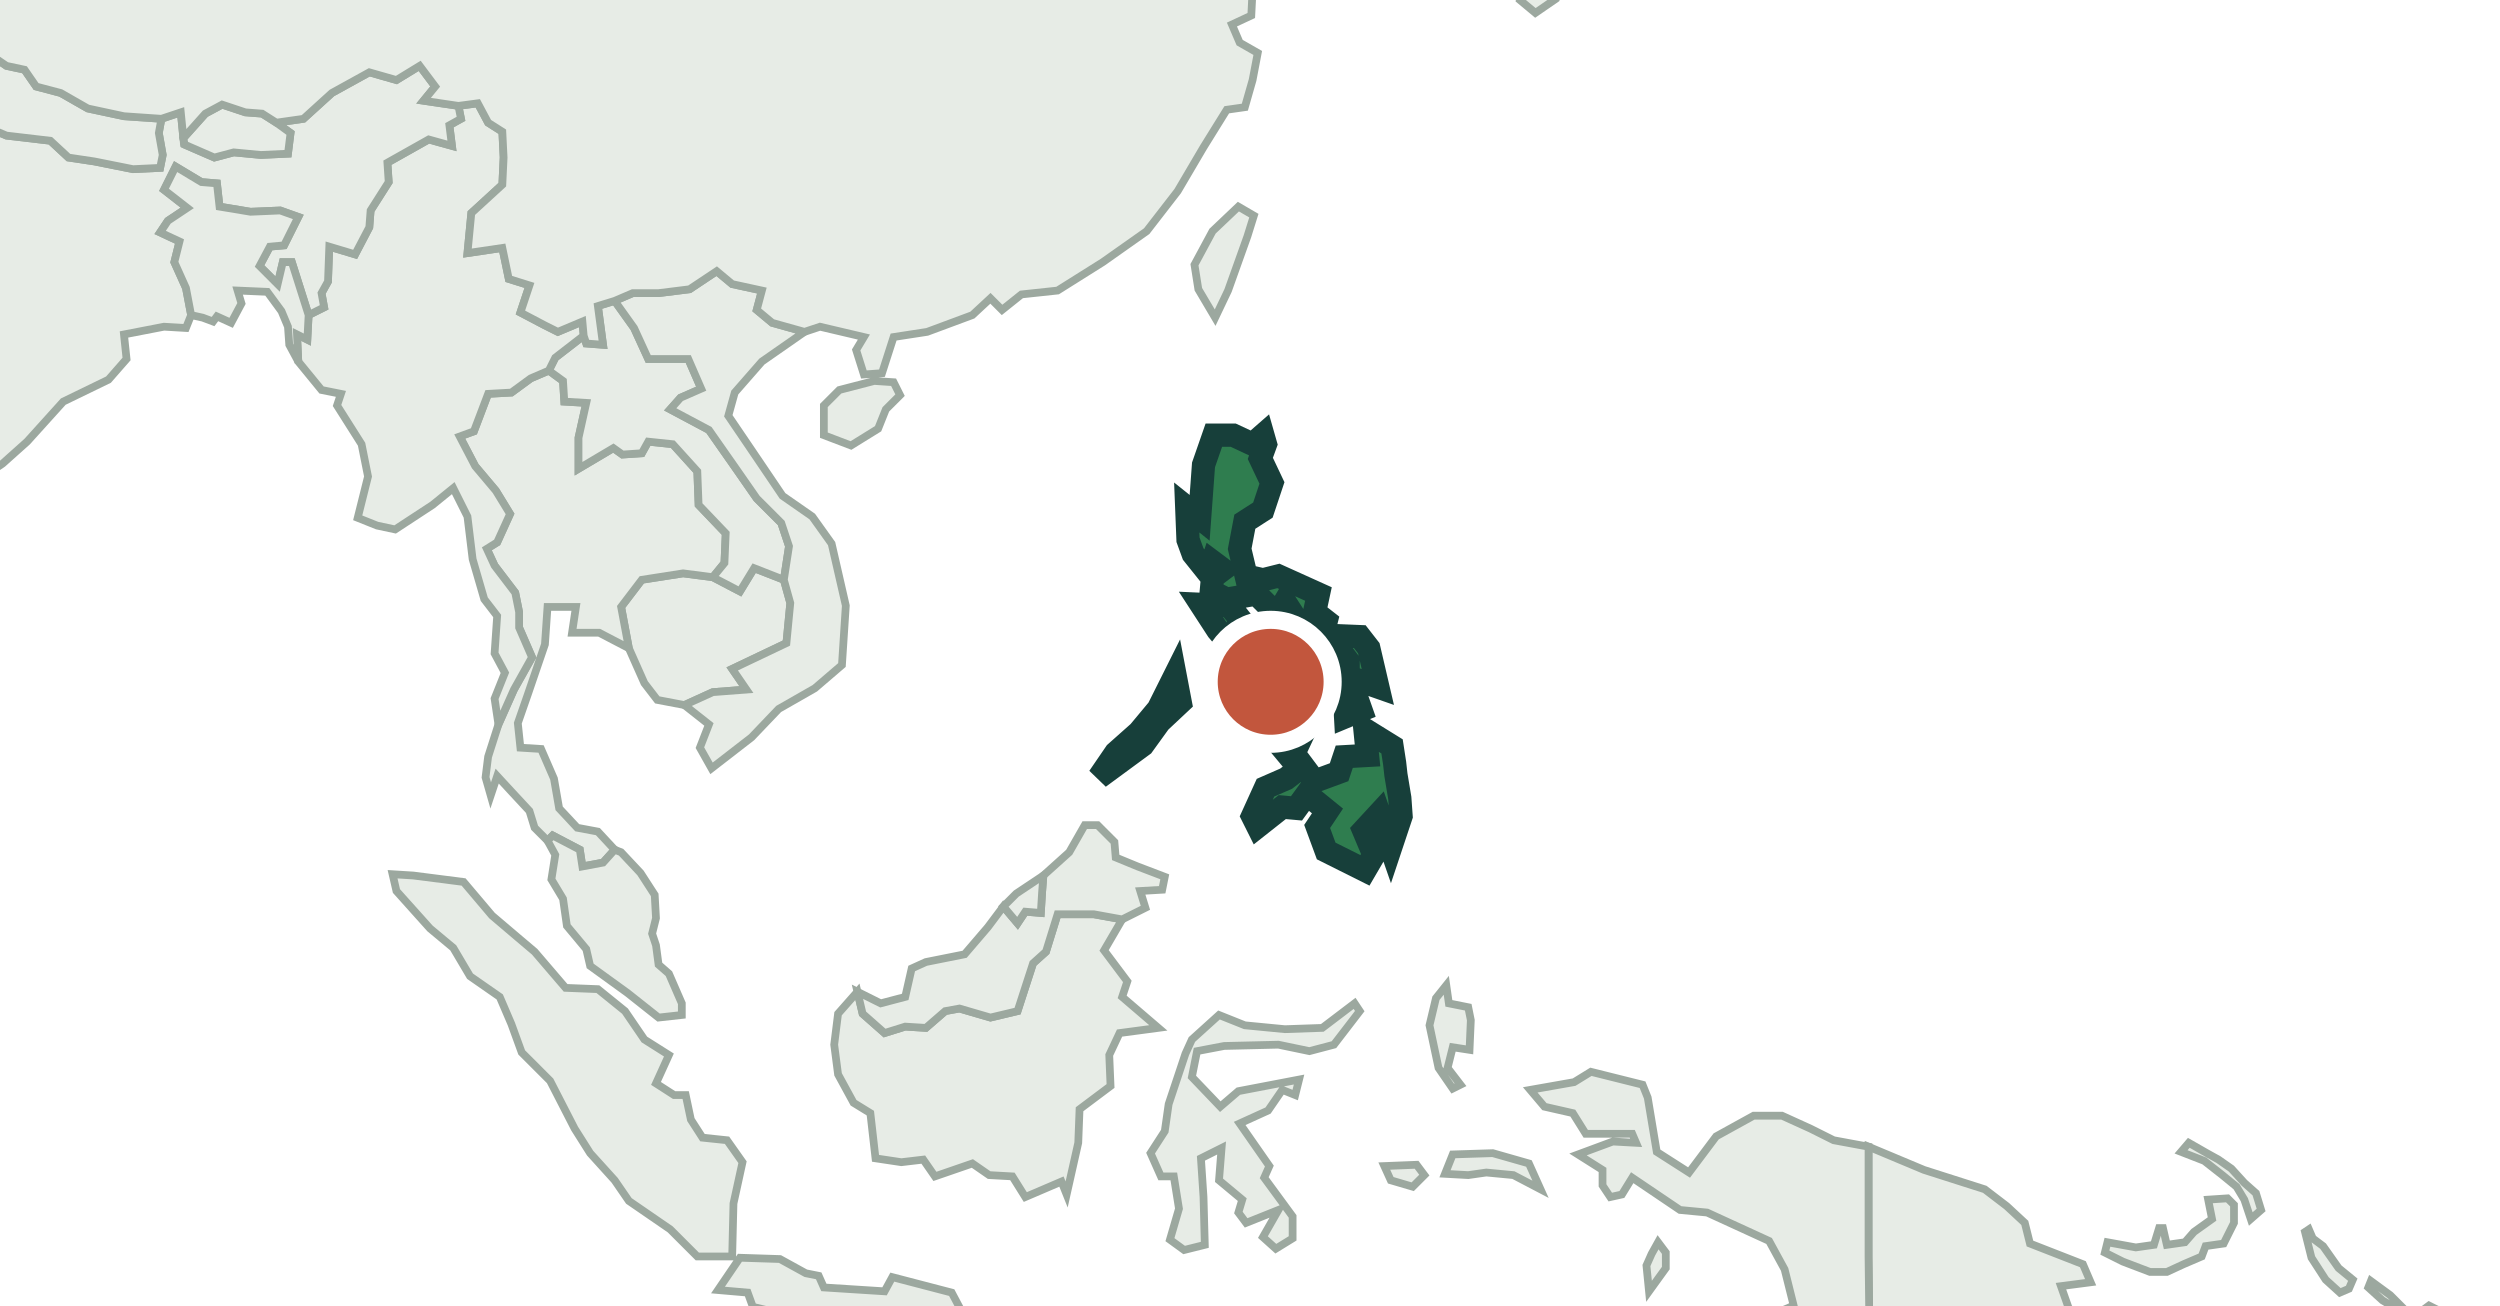
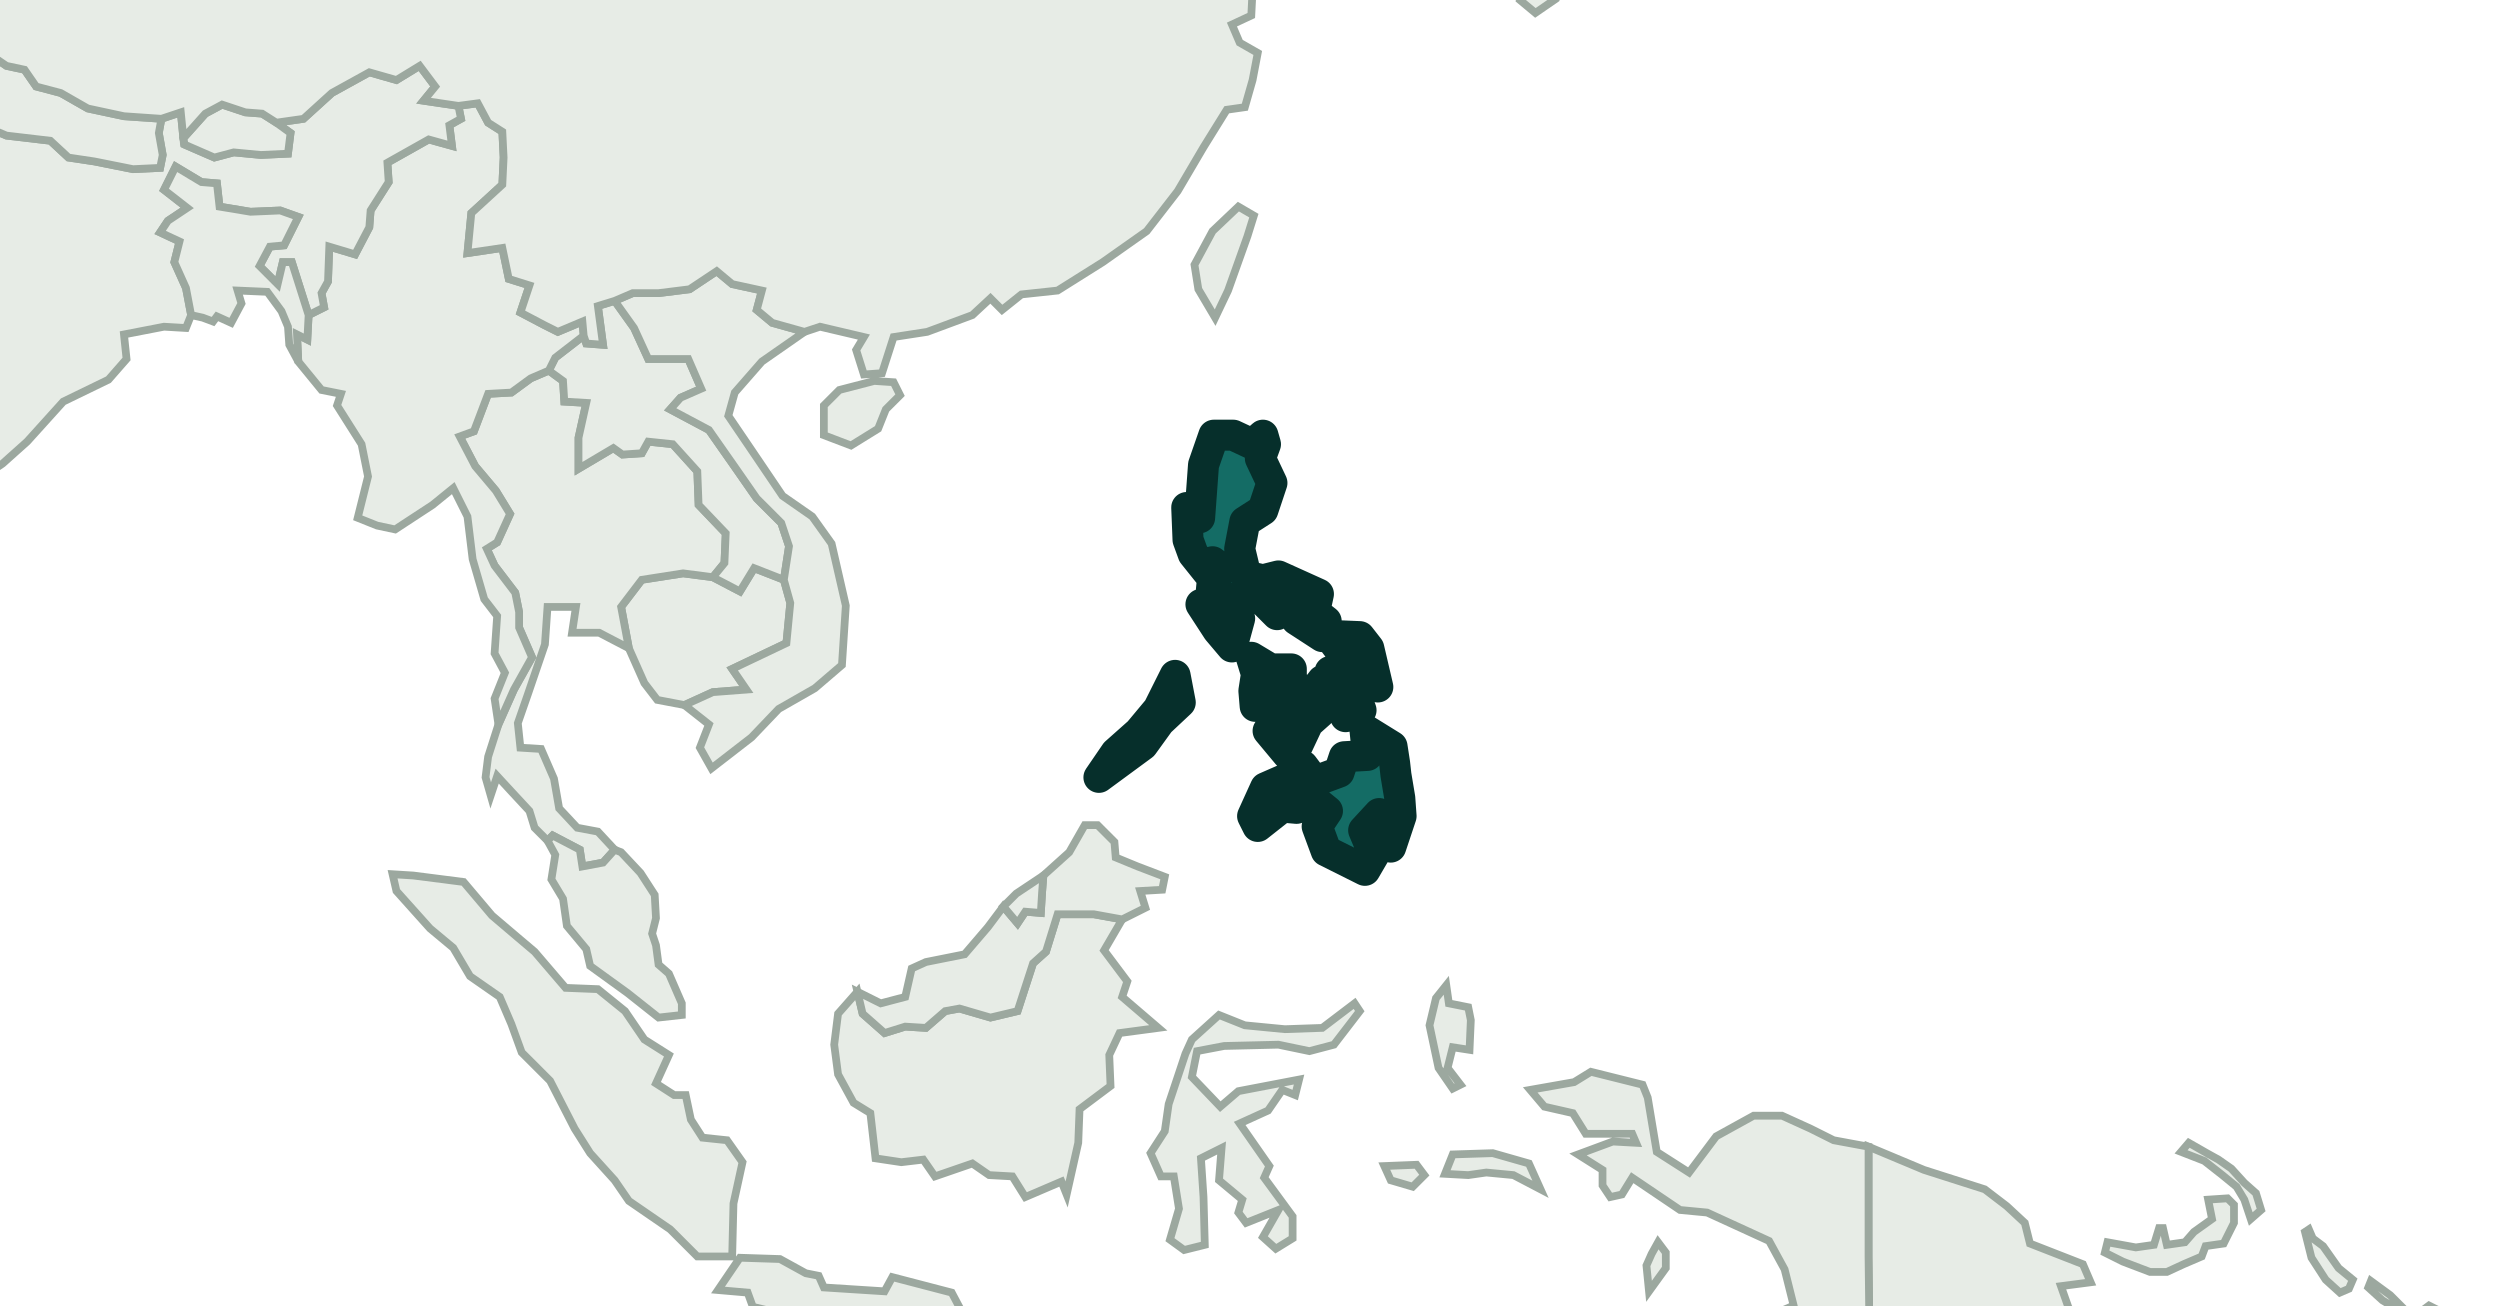
<svg xmlns="http://www.w3.org/2000/svg" viewBox="657.8 153.0 193.6 101.1" role="img" aria-label="Wereldkaart met een land ingekleurd">
  <rect width="900" height="470" fill="#ffffff" />
  <g>
    <path d="M802.5,241.8 L806.8,243.6 L811.5,245.1 L813.2,246.4 L814.6,247.7 L815.0,249.3 L819.1,250.9 L819.7,252.3 L817.4,252.6 L818.0,254.3 L820.2,256.0 L821.8,258.8 L823.3,258.7 L823.2,259.8 L825.1,260.3 L824.3,260.8 L827.0,261.9 L826.7,262.6 L825.1,262.8 L824.5,262.1 L822.3,261.8 L819.8,261.5 L817.8,259.8 L816.4,258.4 L815.1,256.1 L811.9,254.9 L809.7,255.7 L808.2,256.5 L808.5,258.5 L806.6,259.4 L805.2,258.9 L802.6,258.8 L802.5,250.3 L802.5,241.8 Z M831.6,244.6 L832.5,245.4 L832.9,246.7 L832.1,247.4 L831.6,245.9 L831.0,244.9 L829.9,244.0 L828.5,242.9 L826.7,242.2 L827.3,241.5 L828.7,242.3 L829.6,242.8 L830.6,243.5 L831.6,244.6 Z M828.3,250.3 L826.9,250.9 L825.6,251.5 L824.3,251.5 L822.2,250.7 L820.8,250.0 L821.0,249.2 L823.2,249.6 L824.6,249.4 L825.0,248.1 L825.3,248.1 L825.6,249.4 L827.0,249.2 L827.7,248.4 L829.1,247.4 L828.8,245.9 L830.3,245.8 L830.8,246.3 L830.8,247.7 L830.0,249.3 L828.6,249.5 L828.3,250.3 Z M836.9,248.9 L837.7,249.5 L838.9,251.2 L840.0,252.1 L839.7,252.8 L839.0,253.1 L837.9,252.1 L836.8,250.4 L836.3,248.4 L836.6,248.2 L836.9,248.9 Z" fill="#e7ece6" stroke="#9ca89f" stroke-width="0.6" fill-rule="evenodd" vector-effect="non-scaling-stroke" />
    <path d="M802.5,241.8 L802.5,250.3 L802.6,258.8 L800.4,256.7 L797.8,256.1 L797.2,256.9 L794.0,257.0 L795.1,254.8 L796.7,254.1 L796.0,251.3 L794.8,249.1 L790.0,246.9 L787.9,246.7 L784.2,244.2 L783.4,245.5 L782.5,245.7 L781.9,244.8 L781.9,243.6 L780.0,242.4 L782.7,241.4 L784.5,241.5 L784.2,240.8 L780.6,240.8 L779.6,239.2 L777.4,238.7 L776.3,237.4 L779.7,236.8 L781.0,236.0 L785.0,237.0 L785.4,238.0 L786.1,242.2 L788.6,243.8 L790.7,241.0 L793.6,239.4 L795.8,239.4 L798.0,240.4 L799.8,241.3 L802.5,241.8 Z M762.4,258.2 L762.7,258.7 L762.7,259.5 L761.1,261.5 L758.9,262.1 L758.6,261.7 L758.9,260.9 L760.0,259.3 L762.4,258.2 Z M785.5,253.0 L785.3,251.0 L785.7,250.1 L786.2,249.2 L786.8,250.0 L786.8,251.2 L785.5,253.0 Z M744.7,224.2 L743.3,226.6 L745.1,229.0 L744.7,230.2 L747.5,232.6 L744.5,233.0 L743.7,234.7 L743.8,237.1 L741.4,238.9 L741.3,241.5 L740.4,245.5 L740.0,244.5 L737.2,245.7 L736.2,244.1 L734.4,244.0 L733.1,243.1 L730.2,244.1 L729.3,242.8 L727.6,243.0 L725.6,242.7 L725.2,239.2 L723.9,238.4 L722.7,236.2 L722.4,233.9 L722.7,231.5 L724.2,229.8 L724.6,231.5 L726.3,233.0 L727.9,232.5 L729.5,232.6 L731.0,231.3 L732.1,231.1 L734.5,231.8 L736.6,231.3 L737.8,227.6 L738.8,226.7 L739.7,223.8 L742.5,223.8 L744.7,224.2 Z M773.4,242.3 L776.2,243.1 L777.1,245.1 L775.0,244.0 L772.9,243.8 L771.5,244.0 L769.7,243.9 L770.3,242.4 L773.4,242.3 Z M767.2,244.9 L765.5,244.4 L765.0,243.3 L767.5,243.2 L768.1,244.0 L767.2,244.9 Z M769.8,229.3 L770.0,230.7 L771.5,231.0 L771.7,232.0 L771.6,234.3 L770.3,234.1 L769.9,235.7 L770.9,237.0 L770.3,237.3 L769.2,235.7 L768.5,232.4 L769.0,230.3 L769.8,229.3 Z M757.3,232.7 L760.2,232.6 L762.7,230.7 L763.1,231.3 L761.1,233.9 L759.2,234.4 L756.8,233.9 L752.6,234.0 L750.5,234.4 L750.1,236.4 L752.3,238.7 L753.7,237.5 L758.4,236.6 L758.1,237.8 L757.1,237.4 L756.0,239.0 L753.8,240.0 L756.1,243.3 L755.7,244.2 L757.9,247.2 L757.9,248.9 L756.6,249.7 L755.6,248.8 L756.8,246.7 L754.3,247.7 L753.7,246.9 L754.0,245.9 L752.2,244.4 L752.4,241.9 L750.8,242.7 L751.0,245.7 L751.1,249.4 L749.5,249.8 L748.4,249.0 L749.1,246.6 L748.7,244.1 L747.7,244.1 L746.9,242.3 L748.0,240.6 L748.3,238.5 L749.6,234.6 L750.1,233.5 L752.2,231.6 L754.2,232.4 L757.3,232.7 Z M750.7,261.8 L747.4,260.0 L749.8,259.4 L751.1,260.2 L751.9,261.0 L751.8,261.7 L750.7,261.8 Z M753.4,257.3 L755.0,257.1 L757.3,256.1 L756.9,257.6 L753.1,258.3 L749.8,258.0 L749.8,257.1 L751.8,256.5 L753.4,257.3 Z M745.7,256.8 L747.2,256.6 L747.8,257.7 L744.9,258.3 L743.2,258.6 L741.9,258.6 L742.7,257.1 L744.1,257.1 L744.8,256.1 L745.7,256.8 Z M721.2,251.8 L721.6,252.7 L726.3,253.0 L726.9,251.9 L731.5,253.1 L732.4,254.8 L736.2,255.3 L739.3,256.9 L736.4,257.9 L733.7,256.8 L731.4,256.9 L728.8,256.7 L726.5,256.2 L723.6,255.2 L721.7,255.0 L720.7,255.3 L716.1,254.2 L715.7,253.1 L713.4,252.9 L715.1,250.4 L718.2,250.5 L720.2,251.6 L721.2,251.8 Z M710.9,237.8 L711.3,239.7 L712.2,241.1 L714.1,241.3 L715.3,243.0 L714.6,246.2 L714.5,250.3 L711.8,250.3 L709.7,248.2 L706.5,246.0 L705.4,244.4 L703.5,242.3 L702.3,240.4 L700.4,236.7 L698.2,234.5 L697.4,232.3 L696.5,230.2 L694.2,228.6 L692.9,226.4 L691.1,224.9 L688.5,222.0 L688.2,220.7 L689.8,220.8 L693.7,221.3 L695.9,223.9 L697.9,225.6 L699.2,226.7 L701.6,229.5 L704.1,229.6 L706.2,231.3 L707.7,233.5 L709.6,234.7 L708.6,236.9 L710.0,237.8 L710.9,237.8 Z" fill="#e7ece6" stroke="#9ca89f" stroke-width="0.6" fill-rule="evenodd" vector-effect="non-scaling-stroke" />
    <path d="M706.5,203.2 L705.9,200.0 L707.5,197.9 L710.7,197.4 L713.0,197.7 L715.1,198.8 L716.2,197.0 L718.5,197.9 L719.0,199.7 L718.7,202.8 L714.5,204.8 L715.6,206.4 L713.0,206.6 L710.8,207.6 L708.7,207.2 L707.7,205.9 L706.5,203.2 Z" fill="#e7ece6" stroke="#9ca89f" stroke-width="0.6" fill-rule="evenodd" vector-effect="non-scaling-stroke" />
    <path d="M713.0,197.7 L710.7,197.4 L707.5,197.9 L705.9,200.0 L706.5,203.2 L704.2,202.0 L702.1,202.0 L702.4,200.0 L700.2,200.0 L700.0,202.9 L698.7,206.7 L697.9,209.0 L698.1,210.9 L699.7,211.0 L700.7,213.3 L701.1,215.6 L702.5,217.1 L704.1,217.4 L705.4,218.8 L704.5,219.8 L702.9,220.1 L702.7,218.8 L700.6,217.7 L700.2,218.1 L699.2,217.1 L698.8,215.8 L697.5,214.4 L696.3,213.1 L695.8,214.6 L695.4,213.2 L695.6,211.6 L696.4,209.1 L697.6,206.4 L699.0,203.9 L698.0,201.6 L698.0,200.4 L697.7,198.9 L696.1,196.8 L695.5,195.5 L696.3,195.0 L697.3,192.8 L696.2,191.0 L694.6,189.1 L693.4,186.8 L694.5,186.4 L695.6,183.5 L697.4,183.4 L698.9,182.3 L700.3,181.7 L701.4,182.5 L701.5,184.1 L703.2,184.2 L702.6,186.9 L702.6,189.3 L705.3,187.7 L706.0,188.2 L707.5,188.1 L708.0,187.2 L709.9,187.4 L711.8,189.5 L711.9,192.1 L714.0,194.3 L713.9,196.6 L713.0,197.7 Z" fill="#e7ece6" stroke="#9ca89f" stroke-width="0.6" fill-rule="evenodd" vector-effect="non-scaling-stroke" />
    <path d="M718.5,197.9 L716.2,197.0 L715.1,198.8 L713.0,197.7 L713.9,196.6 L714.0,194.3 L711.9,192.1 L711.8,189.5 L709.9,187.4 L708.0,187.2 L707.5,188.1 L706.0,188.2 L705.3,187.7 L702.6,189.3 L702.6,186.9 L703.2,184.2 L701.5,184.1 L701.4,182.5 L700.3,181.7 L700.8,180.7 L703.0,179.0 L703.2,179.6 L704.5,179.7 L704.1,176.7 L705.4,176.3 L706.9,178.4 L708.0,180.8 L711.1,180.8 L712.1,183.1 L710.5,183.8 L709.7,184.7 L712.7,186.3 L714.8,189.3 L716.4,191.6 L718.3,193.5 L718.9,195.3 L718.5,197.9 Z" fill="#e7ece6" stroke="#9ca89f" stroke-width="0.6" fill-rule="evenodd" vector-effect="non-scaling-stroke" />
    <path d="M700.3,181.7 L698.9,182.3 L697.4,183.4 L695.6,183.5 L694.5,186.4 L693.4,186.8 L694.6,189.1 L696.2,191.0 L697.3,192.8 L696.3,195.0 L695.5,195.5 L696.1,196.8 L697.7,198.9 L698.0,200.4 L698.0,201.6 L699.0,203.9 L697.6,206.4 L696.4,209.1 L696.1,207.1 L696.9,205.1 L696.1,203.6 L696.3,200.7 L695.3,199.4 L694.4,196.3 L694.0,193.0 L692.9,190.8 L691.3,192.1 L688.4,194.0 L687.0,193.7 L685.5,193.1 L686.3,189.9 L685.8,187.4 L683.9,184.4 L684.2,183.5 L682.7,183.2 L680.9,181.0 L680.8,178.9 L681.6,179.3 L681.7,177.4 L682.9,176.8 L682.7,175.7 L683.2,174.8 L683.3,172.1 L685.3,172.7 L686.4,170.6 L686.5,169.3 L687.9,167.1 L687.8,165.6 L691.0,163.8 L692.8,164.3 L692.6,162.7 L693.5,162.2 L693.3,161.2 L694.8,161.0 L695.6,162.5 L696.7,163.2 L696.8,165.2 L696.7,167.3 L694.3,169.5 L694.0,172.6 L696.7,172.2 L697.2,174.6 L698.8,175.1 L698.1,177.2 L700.0,178.2 L701.0,178.7 L702.9,177.9 L703.0,179.0 L700.8,180.7 L700.3,181.7 Z" fill="#e7ece6" stroke="#9ca89f" stroke-width="0.6" fill-rule="evenodd" vector-effect="non-scaling-stroke" />
    <path d="M710.8,207.6 L713.0,206.6 L715.6,206.4 L714.5,204.8 L718.7,202.8 L719.0,199.7 L718.5,197.9 L718.9,195.3 L718.3,193.5 L716.4,191.6 L714.8,189.3 L712.7,186.3 L709.7,184.7 L710.5,183.8 L712.1,183.1 L711.1,180.8 L708.0,180.8 L706.9,178.4 L705.4,176.3 L706.8,175.7 L708.8,175.7 L711.2,175.4 L713.3,174.0 L714.5,175.0 L716.8,175.5 L716.4,177.0 L717.6,178.0 L720.1,178.7 L716.8,181.0 L714.7,183.4 L714.2,185.2 L716.1,188.0 L718.4,191.4 L720.7,193.0 L722.2,195.1 L723.3,199.9 L723.0,204.5 L720.9,206.3 L718.1,207.9 L716.0,210.1 L712.9,212.5 L712.0,210.9 L712.7,209.1 L710.8,207.6 Z" fill="#e7ece6" stroke="#9ca89f" stroke-width="0.6" fill-rule="evenodd" vector-effect="non-scaling-stroke" />
    <path d="M693.3,161.2 L693.5,162.2 L692.6,162.7 L692.8,164.3 L691.0,163.8 L687.8,165.6 L687.9,167.1 L686.5,169.3 L686.4,170.6 L685.3,172.7 L683.3,172.1 L683.2,174.8 L682.7,175.7 L682.9,176.8 L681.7,177.4 L680.4,173.3 L679.7,173.3 L679.3,175.0 L677.9,173.6 L678.7,172.1 L679.8,172.0 L680.9,169.8 L679.5,169.3 L677.2,169.4 L674.8,169.0 L674.6,167.2 L673.4,167.1 L671.4,165.9 L670.5,167.7 L672.3,169.1 L670.8,170.1 L670.2,171.0 L671.7,171.7 L671.3,173.3 L672.2,175.3 L672.6,177.4 L672.2,178.4 L670.5,178.3 L667.4,178.9 L667.6,180.8 L666.2,182.4 L662.7,184.1 L659.9,187.2 L658.0,188.9 L655.5,190.6 L655.5,191.8 L654.2,192.4 L652.0,193.3 L650.8,193.5 L650.1,195.5 L650.6,198.9 L650.7,201.0 L649.7,203.5 L649.6,208.0 L648.4,208.1 L647.2,210.1 L648.0,210.9 L645.7,211.7 L644.9,213.5 L643.8,214.2 L641.5,211.8 L640.3,208.1 L639.4,205.5 L638.5,204.2 L637.2,201.7 L636.5,198.5 L636.1,196.8 L633.8,193.2 L632.8,188.2 L632.1,184.8 L632.1,181.7 L631.6,179.2 L627.9,180.8 L626.2,180.5 L622.9,177.3 L624.1,176.4 L623.4,175.4 L620.4,173.1 L622.1,171.4 L627.6,171.4 L627.1,169.2 L625.7,167.8 L625.4,165.8 L623.8,164.7 L626.5,161.9 L629.4,162.1 L632.1,159.4 L633.6,156.7 L636.1,154.1 L636.0,152.2 L638.1,150.7 L636.1,149.4 L635.3,147.7 L634.4,145.4 L635.6,144.3 L639.4,144.9 L642.2,144.5 L644.6,142.3 L647.3,145.4 L647.0,147.5 L648.0,148.8 L647.9,150.2 L646.1,149.8 L646.8,152.7 L649.3,154.4 L652.8,156.2 L651.2,157.4 L650.2,159.8 L652.6,160.8 L655.0,162.1 L658.3,163.5 L661.7,163.9 L663.1,165.2 L665.1,165.5 L668.1,166.1 L670.2,166.0 L670.4,165.0 L670.1,163.3 L670.3,162.2 L671.8,161.7 L672.0,163.7 L672.1,164.2 L674.4,165.2 L675.9,164.8 L678.0,165.0 L680.1,164.9 L680.3,163.3 L679.2,162.5 L681.3,162.2 L683.5,160.2 L686.4,158.6 L688.5,159.2 L690.3,158.1 L691.5,159.7 L690.6,160.8 L693.3,161.2 Z" fill="#e7ece6" stroke="#9ca89f" stroke-width="0.6" fill-rule="evenodd" vector-effect="non-scaling-stroke" />
    <path d="M681.7,177.4 L681.6,179.3 L680.8,178.9 L680.9,181.0 L680.2,179.7 L680.1,178.3 L679.6,177.1 L678.5,175.6 L676.2,175.5 L676.5,176.5 L675.7,178.0 L674.6,177.5 L674.3,177.9 L673.5,177.6 L672.6,177.4 L672.2,175.3 L671.3,173.3 L671.7,171.7 L670.2,171.0 L670.8,170.1 L672.3,169.1 L670.5,167.7 L671.4,165.9 L673.4,167.1 L674.6,167.2 L674.8,169.0 L677.2,169.4 L679.5,169.3 L680.9,169.8 L679.8,172.0 L678.7,172.1 L677.9,173.6 L679.3,175.0 L679.7,173.3 L680.4,173.3 L681.7,177.4 Z" fill="#e7ece6" stroke="#9ca89f" stroke-width="0.6" fill-rule="evenodd" vector-effect="non-scaling-stroke" />
    <path d="M679.2,162.5 L680.3,163.3 L680.1,164.9 L678.0,165.0 L675.9,164.8 L674.4,165.2 L672.1,164.2 L672.0,163.7 L673.7,161.8 L675.0,161.1 L676.8,161.7 L678.1,161.8 L679.2,162.5 Z" fill="#e7ece6" stroke="#9ca89f" stroke-width="0.6" fill-rule="evenodd" vector-effect="non-scaling-stroke" />
    <path d="M670.3,162.2 L670.1,163.3 L670.4,165.0 L670.2,166.0 L668.1,166.1 L665.1,165.5 L663.1,165.2 L661.7,163.9 L658.3,163.5 L655.0,162.1 L652.6,160.8 L650.2,159.8 L651.2,157.4 L652.8,156.2 L653.8,155.6 L655.8,156.4 L658.3,158.1 L659.7,158.4 L660.6,159.7 L662.5,160.2 L664.6,161.4 L667.4,162.0 L670.3,162.2 Z" fill="#e7ece6" stroke="#9ca89f" stroke-width="0.6" fill-rule="evenodd" vector-effect="non-scaling-stroke" />
    <path d="M855.3,262.4 L856.0,263.3 L854.3,263.3 L853.3,261.6 L854.8,262.3 L855.3,262.4 Z M854.2,260.1 L853.8,260.5 L852.0,258.3 L851.4,256.7 L852.3,256.7 L853.2,258.8 L854.2,260.1 Z M852.1,260.8 L851.2,260.8 L849.6,260.6 L849.1,260.2 L849.3,259.1 L850.9,259.5 L851.7,260.1 L852.1,260.8 Z M849.1,255.9 L849.7,256.8 L849.8,257.3 L847.8,256.2 L846.5,255.2 L845.5,254.4 L845.9,254.1 L847.1,254.7 L849.1,255.9 Z M842.9,253.3 L843.8,254.2 L843.3,254.3 L842.3,253.7 L841.2,252.7 L841.4,252.2 L842.9,253.3 Z" fill="#e7ece6" stroke="#9ca89f" stroke-width="0.6" fill-rule="evenodd" vector-effect="non-scaling-stroke" />
    <path d="M723.7,187.5 L721.6,186.7 L721.6,184.4 L722.8,183.2 L725.5,182.5 L727.0,182.6 L727.5,183.6 L726.4,184.7 L725.8,186.2 L723.7,187.5 Z M650.6,124.4 L650.5,122.9 L652.2,122.3 L649.9,117.7 L654.9,116.7 L656.1,116.1 L658.0,111.4 L662.9,112.3 L664.3,111.1 L664.4,108.5 L666.5,108.2 L668.4,106.5 L669.4,106.3 L670.0,108.1 L672.1,109.5 L675.7,110.5 L677.4,112.6 L676.5,115.6 L677.4,116.8 L680.3,117.2 L683.7,117.6 L686.7,119.2 L688.3,119.5 L689.4,121.9 L690.9,123.4 L693.6,123.4 L698.8,124.0 L702.1,123.6 L704.6,124.0 L708.3,125.6 L711.3,125.6 L712.4,126.4 L715.3,125.0 L719.4,124.1 L723.1,124.0 L726.0,123.1 L727.8,121.7 L729.6,120.8 L729.2,119.9 L728.4,118.9 L729.7,117.2 L731.1,117.5 L733.7,118.0 L736.2,116.6 L740.0,115.6 L741.8,113.9 L743.6,113.1 L747.2,112.8 L749.2,113.1 L749.4,112.2 L747.2,110.3 L745.2,109.5 L743.2,110.5 L740.8,110.0 L739.4,110.4 L738.7,109.3 L740.5,106.7 L741.7,104.7 L744.7,105.7 L748.2,104.1 L748.2,102.9 L750.5,100.2 L751.8,99.3 L751.8,97.9 L750.4,97.3 L752.5,96.0 L755.6,95.5 L758.9,95.4 L762.7,96.2 L764.9,97.2 L766.4,99.8 L767.3,100.9 L768.2,102.5 L769.1,105.1 L773.5,105.9 L776.5,107.8 L777.5,110.2 L781.3,110.2 L783.4,109.2 L787.6,108.4 L786.3,110.8 L785.3,111.7 L784.4,114.6 L782.7,117.1 L779.7,116.7 L777.6,117.6 L778.2,119.8 L777.9,122.9 L776.6,123.0 L776.6,124.3 L775.0,122.8 L774.0,124.2 L770.1,125.3 L770.5,126.7 L768.4,126.6 L767.2,125.8 L765.5,127.7 L762.7,129.1 L760.7,130.7 L757.2,131.5 L755.3,132.7 L752.6,133.4 L754.0,132.2 L753.4,131.2 L755.4,129.5 L754.1,128.1 L751.9,129.0 L749.1,130.8 L747.6,132.5 L745.1,132.6 L743.8,133.9 L745.1,135.6 L747.2,136.0 L747.3,137.2 L749.3,138.0 L752.1,136.1 L754.3,137.1 L755.9,137.2 L756.3,138.6 L752.8,139.3 L751.6,140.7 L749.2,142.0 L747.9,143.8 L750.6,145.3 L751.6,147.8 L753.1,150.2 L754.8,152.2 L754.7,154.2 L753.2,154.9 L753.8,156.3 L755.2,157.1 L754.8,159.2 L754.2,161.3 L752.8,161.5 L751.0,164.4 L749.0,167.8 L746.6,170.9 L743.2,173.3 L739.7,175.5 L736.9,175.8 L735.4,177.0 L734.5,176.1 L733.1,177.4 L729.6,178.7 L727.0,179.1 L726.1,181.9 L724.7,182.0 L724.1,180.1 L724.7,179.1 L721.3,178.3 L720.1,178.7 L717.6,178.0 L716.4,177.0 L716.8,175.5 L714.5,175.0 L713.3,174.0 L711.2,175.4 L708.8,175.7 L706.8,175.7 L705.4,176.3 L704.1,176.7 L704.5,179.7 L703.2,179.6 L703.0,179.0 L702.9,177.9 L701.0,178.7 L700.0,178.2 L698.1,177.2 L698.8,175.1 L697.2,174.6 L696.7,172.2 L694.0,172.6 L694.3,169.5 L696.7,167.3 L696.8,165.2 L696.7,163.2 L695.6,162.5 L694.8,161.0 L693.3,161.2 L690.6,160.8 L691.5,159.7 L690.3,158.1 L688.5,159.2 L686.4,158.6 L683.5,160.2 L681.3,162.2 L679.2,162.5 L678.1,161.8 L676.8,161.7 L675.0,161.1 L673.7,161.8 L672.0,163.7 L671.8,161.7 L670.3,162.2 L667.4,162.0 L664.6,161.4 L662.5,160.2 L660.6,159.7 L659.7,158.4 L658.3,158.1 L655.8,156.4 L653.8,155.6 L652.8,156.2 L649.3,154.4 L646.8,152.7 L646.1,149.8 L647.9,150.2 L648.0,148.8 L647.0,147.5 L647.3,145.4 L644.6,142.3 L640.5,141.3 L639.7,139.3 L637.9,138.0 L637.5,137.3 L637.1,135.8 L637.2,134.8 L635.6,134.2 L634.8,134.5 L634.2,132.0 L634.9,131.4 L634.6,130.8 L636.9,129.6 L638.7,129.1 L641.3,129.4 L642.3,127.8 L645.5,127.5 L646.4,126.4 L650.3,125.0 L650.6,124.4 Z" fill="#e7ece6" stroke="#9ca89f" stroke-width="0.6" fill-rule="evenodd" vector-effect="non-scaling-stroke" />
    <path d="M754.4,171.3 L752.9,175.5 L751.9,177.6 L750.6,175.4 L750.3,173.5 L751.7,170.9 L753.7,169.0 L754.9,169.7 L754.4,171.3 Z" fill="#e7ece6" stroke="#9ca89f" stroke-width="0.6" fill-rule="evenodd" vector-effect="non-scaling-stroke" />
    <path d="M752.1,201.8 L750.8,199.8 L753.0,199.9 L753.8,200.9 L753.2,203.1 L752.1,201.8 Z M756.5,208.9 L757.1,208.2 L757.4,206.6 L758.7,206.4 L758.3,208.2 L760.2,205.7 L760.0,208.2 L759.1,209.0 L758.3,210.7 L757.5,211.4 L756.0,209.6 L756.5,208.9 Z M765.9,213.0 L766.2,214.8 L766.3,216.2 L765.5,218.6 L764.6,216.0 L763.4,217.3 L764.2,219.2 L763.5,220.4 L760.5,218.9 L759.8,217.0 L760.6,215.8 L759.0,214.5 L758.2,215.6 L757.1,215.5 L755.2,217.0 L754.8,216.2 L755.8,214.0 L757.4,213.3 L758.7,212.3 L759.6,213.5 L761.5,212.8 L761.9,211.6 L763.7,211.5 L763.5,209.5 L765.6,210.8 L765.8,212.1 L765.9,213.0 Z M746.3,210.7 L742.9,213.2 L744.2,211.3 L746.0,209.7 L747.5,207.9 L748.8,205.3 L749.2,207.4 L747.6,208.9 L746.3,210.7 Z M755.8,187.4 L755.4,188.5 L756.3,190.4 L755.6,192.5 L754.2,193.4 L753.8,195.5 L754.3,197.6 L755.6,197.9 L756.8,197.6 L759.9,199.0 L759.6,200.4 L760.5,201.1 L760.2,202.3 L758.2,201.0 L757.3,199.6 L756.7,200.6 L755.1,199.0 L752.8,199.4 L751.6,198.8 L751.7,197.7 L752.5,197.1 L751.7,196.5 L751.4,197.4 L750.2,195.9 L749.8,194.8 L749.7,192.3 L750.7,193.1 L751.0,189.0 L751.8,186.7 L753.3,186.7 L754.8,187.4 L755.6,186.7 L755.8,187.4 Z M755.1,205.2 L754.7,203.9 L756.2,204.8 L757.8,204.8 L757.8,205.8 L756.6,207.0 L755.0,207.7 L754.9,206.5 L755.1,205.2 Z M763.8,203.2 L764.5,206.2 L762.5,205.5 L762.6,206.3 L763.2,208.0 L762.0,208.5 L761.9,206.7 L761.1,206.6 L760.8,205.0 L762.2,205.2 L762.2,204.2 L760.7,202.2 L763.1,202.3 L763.8,203.2 Z" fill="#e7ece6" stroke="#9ca89f" stroke-width="0.6" fill-rule="evenodd" vector-effect="non-scaling-stroke" />
    <path d="M700.2,218.1 L700.6,217.7 L702.7,218.8 L702.9,220.1 L704.5,219.8 L705.4,218.8 L705.9,219.0 L707.4,220.6 L708.5,222.3 L708.6,224.1 L708.3,225.3 L708.6,226.2 L708.8,227.7 L709.6,228.4 L710.6,230.7 L710.6,231.6 L708.8,231.8 L706.4,229.9 L703.5,227.8 L703.2,226.5 L701.7,224.7 L701.4,222.6 L700.5,221.1 L700.8,219.2 L700.2,218.1 Z M744.7,224.2 L742.5,223.8 L739.7,223.8 L738.8,226.7 L737.8,227.6 L736.6,231.3 L734.5,231.8 L732.1,231.1 L731.0,231.3 L729.5,232.6 L727.9,232.5 L726.3,233.0 L724.6,231.5 L724.2,229.8 L726.0,230.7 L727.9,230.2 L728.4,228.0 L729.5,227.5 L732.5,226.9 L734.3,224.8 L735.5,223.2 L736.6,224.5 L737.2,223.6 L738.4,223.7 L738.5,222.1 L738.6,220.8 L740.6,219.0 L741.8,216.9 L742.8,216.9 L744.1,218.2 L744.2,219.4 L745.9,220.1 L748.0,220.9 L747.8,221.9 L746.1,222.0 L746.5,223.3 L744.7,224.2 Z" fill="#e7ece6" stroke="#9ca89f" stroke-width="0.6" fill-rule="evenodd" vector-effect="non-scaling-stroke" />
    <path d="M738.6,220.8 L738.5,222.1 L738.4,223.7 L737.2,223.6 L736.6,224.5 L735.5,223.2 L736.5,222.2 L738.6,220.8 Z" fill="#e7ece6" stroke="#9ca89f" stroke-width="0.6" fill-rule="evenodd" vector-effect="non-scaling-stroke" />
    <path d="M804.7,132.7 L802.4,135.3 L802.4,138.0 L801.5,140.1 L801.9,141.4 L800.6,143.3 L797.4,144.5 L793.0,144.6 L789.5,147.6 L787.8,146.6 L787.7,144.7 L783.4,145.2 L780.4,146.5 L777.5,146.5 L780.0,148.4 L778.3,152.9 L776.7,154.0 L775.5,153.0 L776.1,150.6 L774.5,149.9 L773.5,148.1 L775.9,147.3 L777.2,145.6 L779.7,144.3 L781.5,142.5 L786.5,141.7 L789.2,142.2 L791.8,137.6 L793.5,138.8 L797.1,136.2 L798.6,135.2 L800.1,132.0 L799.7,129.1 L800.8,127.4 L803.4,127.0 L804.8,130.6 L804.7,132.7 Z M811.5,120.2 L813.3,119.1 L813.9,122.0 L810.1,122.8 L808.0,125.3 L804.0,123.6 L802.7,126.4 L799.9,126.5 L799.5,123.9 L800.8,121.9 L803.5,121.7 L804.2,118.1 L804.9,116.1 L807.9,118.8 L809.8,119.7 L811.5,120.2 Z M780.9,147.6 L782.3,146.1 L783.7,146.4 L784.8,145.3 L786.6,145.8 L786.9,146.7 L785.5,148.3 L784.5,147.5 L783.2,148.1 L782.5,149.6 L780.9,148.9 L780.9,147.6 Z" fill="#e7ece6" stroke="#9ca89f" stroke-width="0.6" fill-rule="evenodd" vector-effect="non-scaling-stroke" />
  </g>
-   <path d="M752.1,201.8 L750.8,199.8 L753.0,199.9 L753.8,200.9 L753.2,203.1 L752.1,201.8 Z M756.5,208.9 L757.1,208.2 L757.4,206.6 L758.7,206.4 L758.3,208.2 L760.2,205.7 L760.0,208.2 L759.1,209.0 L758.3,210.7 L757.5,211.4 L756.0,209.6 L756.5,208.9 Z M765.9,213.0 L766.2,214.8 L766.3,216.2 L765.5,218.6 L764.6,216.0 L763.4,217.3 L764.2,219.2 L763.5,220.4 L760.5,218.9 L759.8,217.0 L760.6,215.8 L759.0,214.5 L758.2,215.6 L757.1,215.5 L755.2,217.0 L754.8,216.2 L755.8,214.0 L757.4,213.3 L758.7,212.3 L759.6,213.5 L761.5,212.8 L761.9,211.6 L763.7,211.5 L763.5,209.5 L765.6,210.8 L765.8,212.1 L765.9,213.0 Z M746.3,210.7 L742.9,213.2 L744.2,211.3 L746.0,209.7 L747.5,207.9 L748.8,205.3 L749.2,207.4 L747.6,208.9 L746.3,210.7 Z M755.8,187.4 L755.4,188.5 L756.3,190.4 L755.6,192.5 L754.2,193.4 L753.8,195.5 L754.3,197.6 L755.6,197.9 L756.8,197.6 L759.9,199.0 L759.6,200.4 L760.5,201.1 L760.2,202.3 L758.2,201.0 L757.3,199.6 L756.7,200.6 L755.1,199.0 L752.8,199.4 L751.6,198.8 L751.7,197.7 L752.5,197.1 L751.7,196.5 L751.4,197.4 L750.2,195.9 L749.8,194.8 L749.7,192.3 L750.7,193.1 L751.0,189.0 L751.8,186.7 L753.3,186.7 L754.8,187.4 L755.6,186.7 L755.8,187.4 Z M755.1,205.2 L754.7,203.9 L756.2,204.8 L757.8,204.8 L757.8,205.8 L756.6,207.0 L755.0,207.7 L754.9,206.5 L755.1,205.2 Z M763.8,203.2 L764.5,206.2 L762.5,205.5 L762.6,206.3 L763.2,208.0 L762.0,208.5 L761.9,206.7 L761.1,206.6 L760.8,205.0 L762.2,205.2 L762.2,204.2 L760.7,202.2 L763.1,202.3 L763.8,203.2 Z" fill="#2f7d4f" stroke="#173f3a" stroke-width="1.8" fill-rule="evenodd" vector-effect="non-scaling-stroke" />
-   <circle cx="756.2" cy="205.8" r="4.8" fill="#c2563d" stroke="#ffffff" stroke-width="1.4" />
+   <path d="M752.1,201.8 L750.8,199.8 L753.0,199.9 L753.8,200.9 L753.2,203.1 L752.1,201.8 Z M756.5,208.9 L757.1,208.2 L757.4,206.6 L758.7,206.4 L758.3,208.2 L760.2,205.7 L760.0,208.2 L759.1,209.0 L758.3,210.7 L757.5,211.4 L756.0,209.6 L756.5,208.9 Z M765.9,213.0 L766.2,214.8 L766.3,216.2 L765.5,218.6 L764.6,216.0 L763.4,217.3 L764.2,219.2 L763.5,220.4 L760.5,218.9 L759.8,217.0 L760.6,215.8 L759.0,214.5 L758.2,215.6 L757.1,215.5 L755.2,217.0 L754.8,216.2 L755.8,214.0 L757.4,213.3 L758.7,212.3 L759.6,213.5 L761.5,212.8 L761.9,211.6 L763.7,211.5 L763.5,209.5 L765.6,210.8 L765.8,212.1 L765.9,213.0 Z M746.3,210.7 L742.9,213.2 L744.2,211.3 L746.0,209.7 L747.5,207.9 L748.8,205.3 L749.2,207.4 L747.6,208.9 L746.3,210.7 Z M755.8,187.4 L755.4,188.5 L756.3,190.4 L755.6,192.5 L754.2,193.4 L753.8,195.5 L754.3,197.6 L755.6,197.9 L756.8,197.6 L759.9,199.0 L759.6,200.4 L760.5,201.1 L760.2,202.3 L758.2,201.0 L757.3,199.6 L756.7,200.6 L755.1,199.0 L752.8,199.4 L751.6,198.8 L751.7,197.7 L752.5,197.1 L751.7,196.5 L751.4,197.4 L750.2,195.9 L749.8,194.8 L749.7,192.3 L750.7,193.1 L751.0,189.0 L751.8,186.7 L753.3,186.7 L754.8,187.4 L755.6,186.7 L755.8,187.4 Z M755.1,205.2 L754.7,203.9 L756.2,204.8 L757.8,204.8 L757.8,205.8 L756.6,207.0 L755.0,207.7 L754.9,206.5 L755.1,205.2 Z M763.8,203.2 L764.5,206.2 L762.5,205.5 L762.6,206.3 L763.2,208.0 L762.0,208.5 L761.9,206.7 L761.1,206.6 L760.8,205.0 L762.2,205.2 L762.2,204.2 L760.7,202.2 L763.1,202.3 L763.8,203.2 Z" fill="#146c65" stroke="#ffffff" stroke-width="5.2" stroke-linejoin="round" fill-rule="evenodd" vector-effect="non-scaling-stroke" />
+   <path d="M752.1,201.8 L750.8,199.8 L753.0,199.9 L753.8,200.9 L753.2,203.1 L752.1,201.8 Z M756.5,208.9 L757.1,208.2 L757.4,206.6 L758.7,206.4 L758.3,208.2 L760.2,205.7 L760.0,208.2 L759.1,209.0 L758.3,210.7 L757.5,211.4 L756.0,209.6 L756.5,208.9 Z M765.9,213.0 L766.2,214.8 L766.3,216.2 L765.5,218.6 L764.6,216.0 L763.4,217.3 L764.2,219.2 L763.5,220.4 L760.5,218.9 L759.8,217.0 L760.6,215.8 L759.0,214.5 L758.2,215.6 L757.1,215.5 L755.2,217.0 L754.8,216.2 L755.8,214.0 L757.4,213.3 L758.7,212.3 L759.6,213.5 L761.5,212.8 L761.9,211.6 L763.7,211.5 L763.5,209.5 L765.6,210.8 L765.8,212.1 L765.9,213.0 Z M746.3,210.7 L742.9,213.2 L744.2,211.3 L746.0,209.7 L747.5,207.9 L748.8,205.3 L749.2,207.4 L747.6,208.9 L746.3,210.7 Z M755.8,187.4 L755.4,188.5 L756.3,190.4 L755.6,192.5 L754.2,193.4 L753.8,195.5 L754.3,197.6 L755.6,197.9 L756.8,197.6 L759.9,199.0 L759.6,200.4 L760.5,201.1 L760.2,202.3 L758.2,201.0 L757.3,199.6 L756.7,200.6 L755.1,199.0 L752.8,199.4 L751.6,198.8 L751.7,197.7 L752.5,197.1 L751.7,196.5 L751.4,197.4 L750.2,195.9 L749.8,194.8 L749.7,192.3 L750.7,193.1 L751.0,189.0 L751.8,186.7 L753.3,186.7 L754.8,187.4 L755.6,186.7 L755.8,187.4 Z M755.1,205.2 L754.7,203.9 L756.2,204.8 L757.8,204.8 L757.8,205.8 L756.6,207.0 L755.0,207.7 L754.9,206.5 L755.1,205.2 Z M763.8,203.2 L764.5,206.2 L762.5,205.5 L762.6,206.3 L763.2,208.0 L762.0,208.5 L761.9,206.7 L761.1,206.6 L760.8,205.0 L762.2,205.2 L762.2,204.2 L760.7,202.2 L763.1,202.3 L763.8,203.2 Z" fill="#146c65" stroke="#062f2b" stroke-width="2.4" stroke-linejoin="round" fill-rule="evenodd" vector-effect="non-scaling-stroke" />
</svg>
